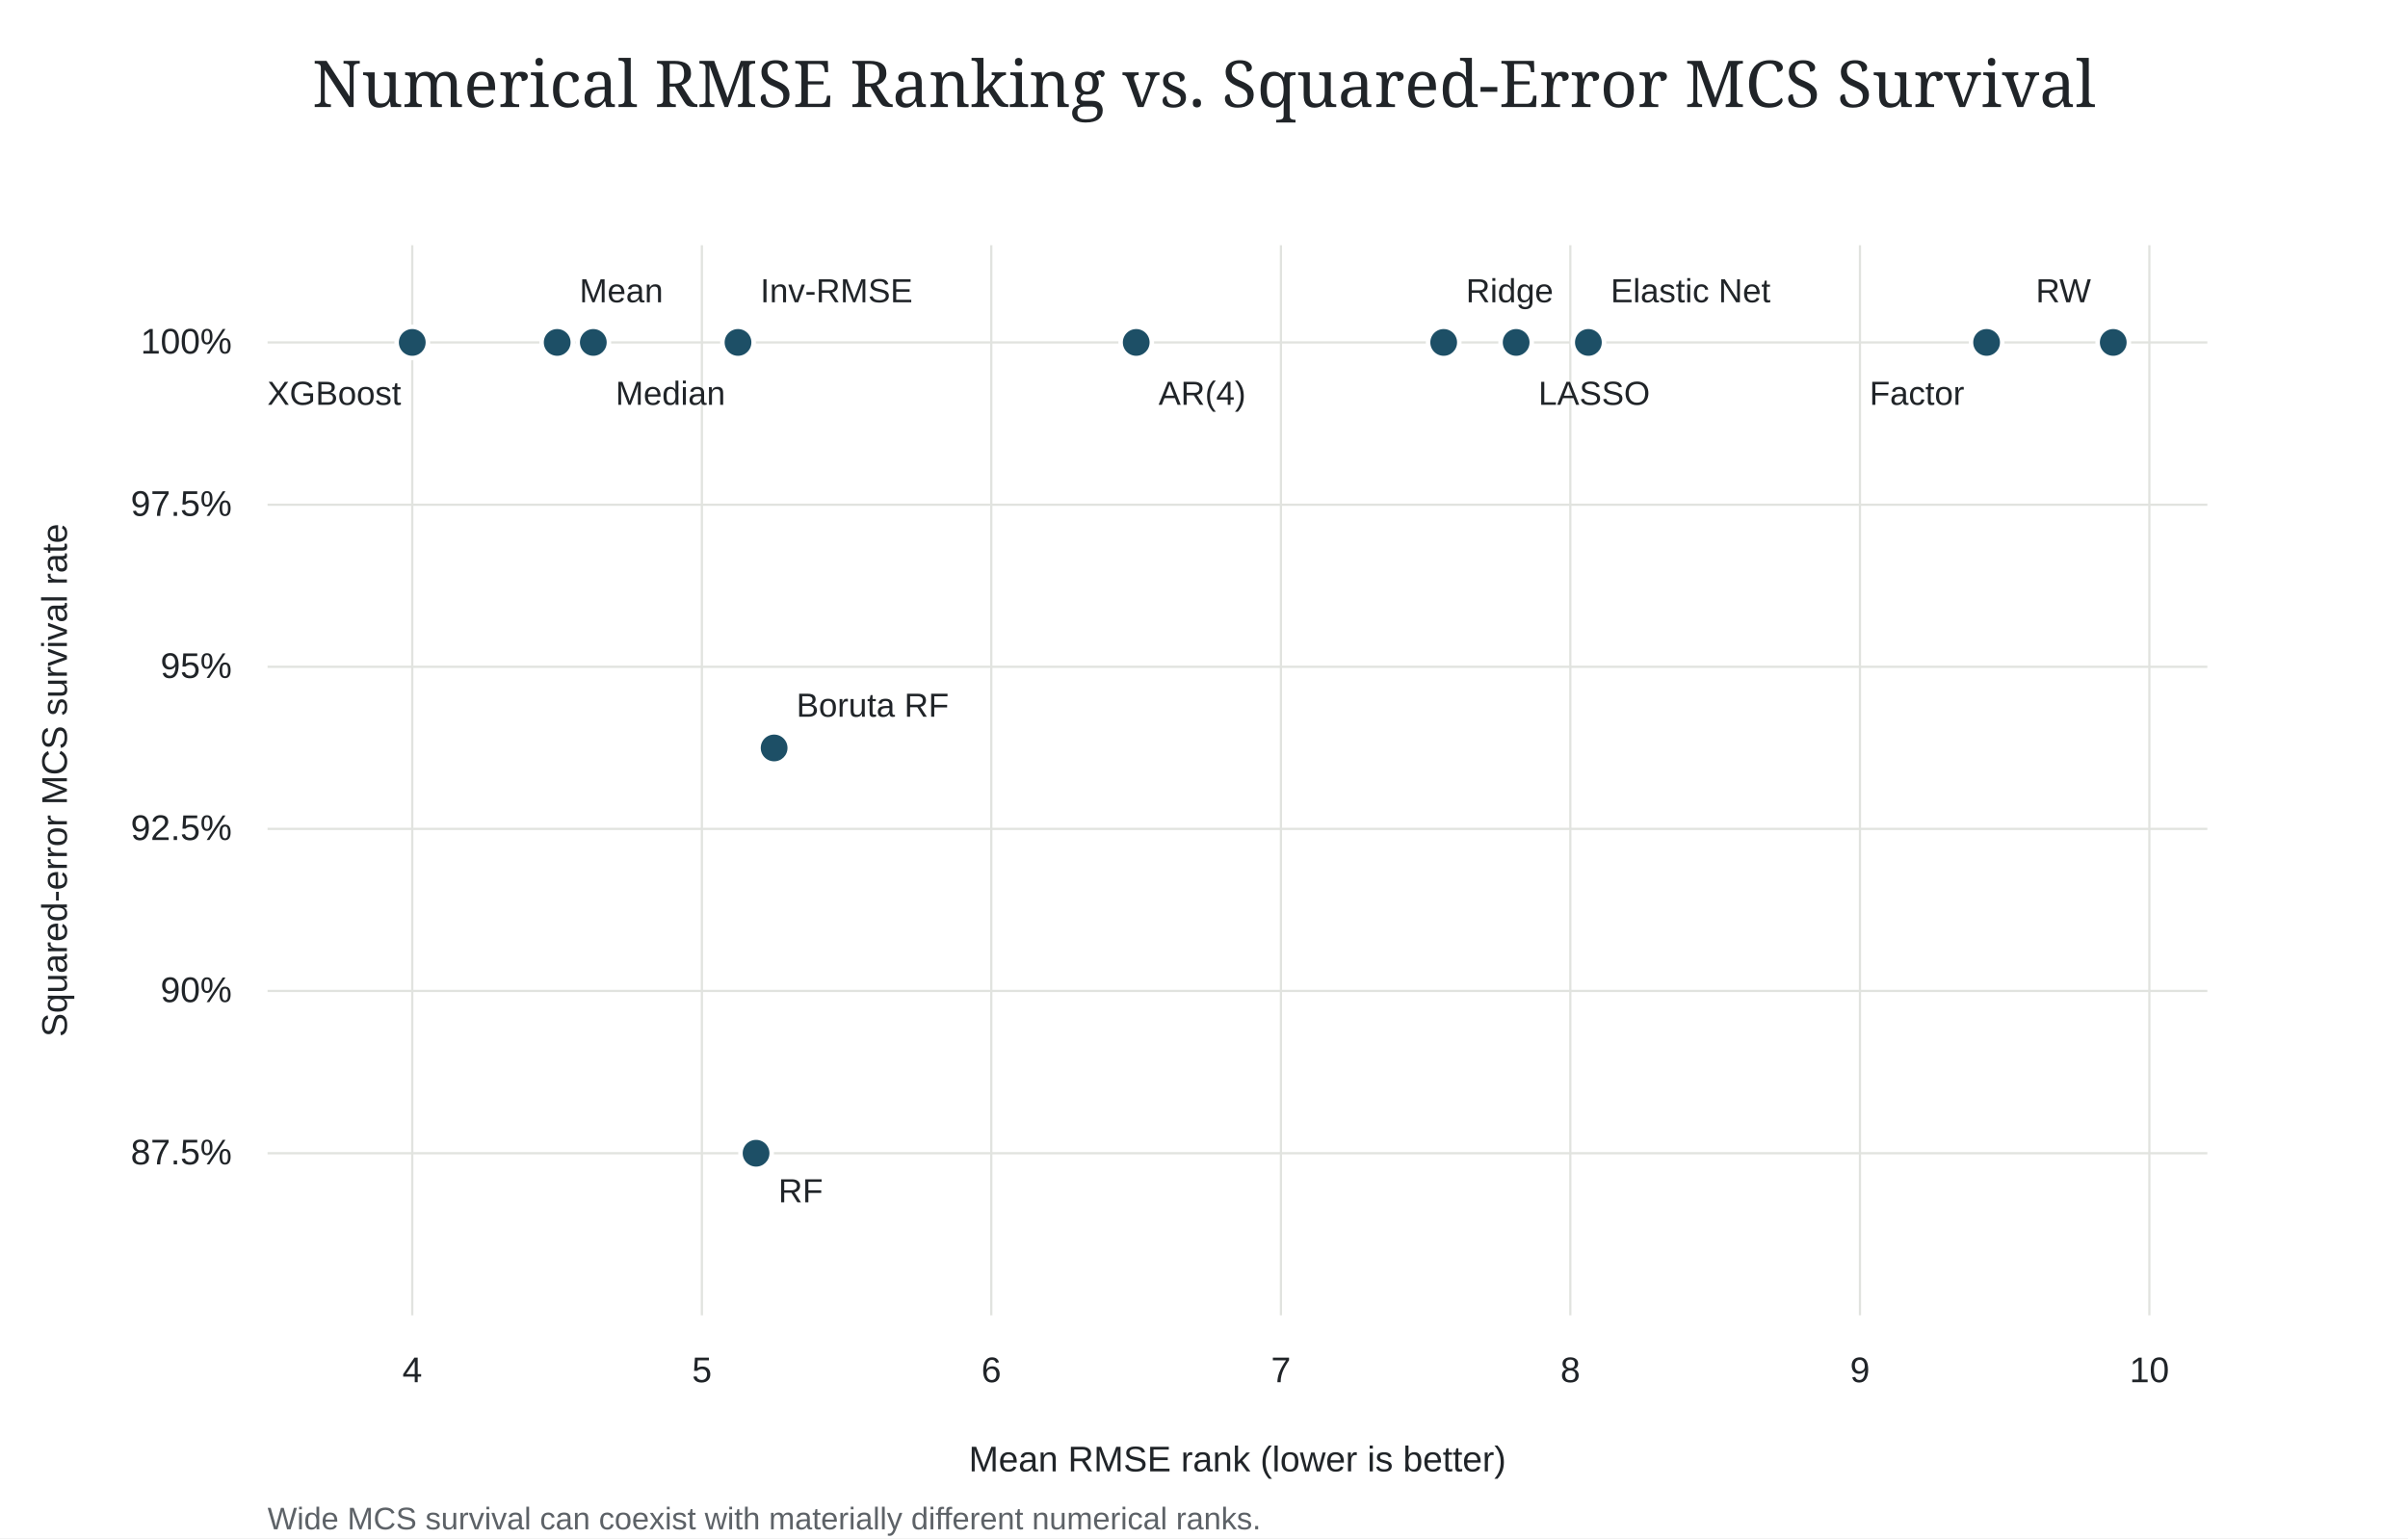
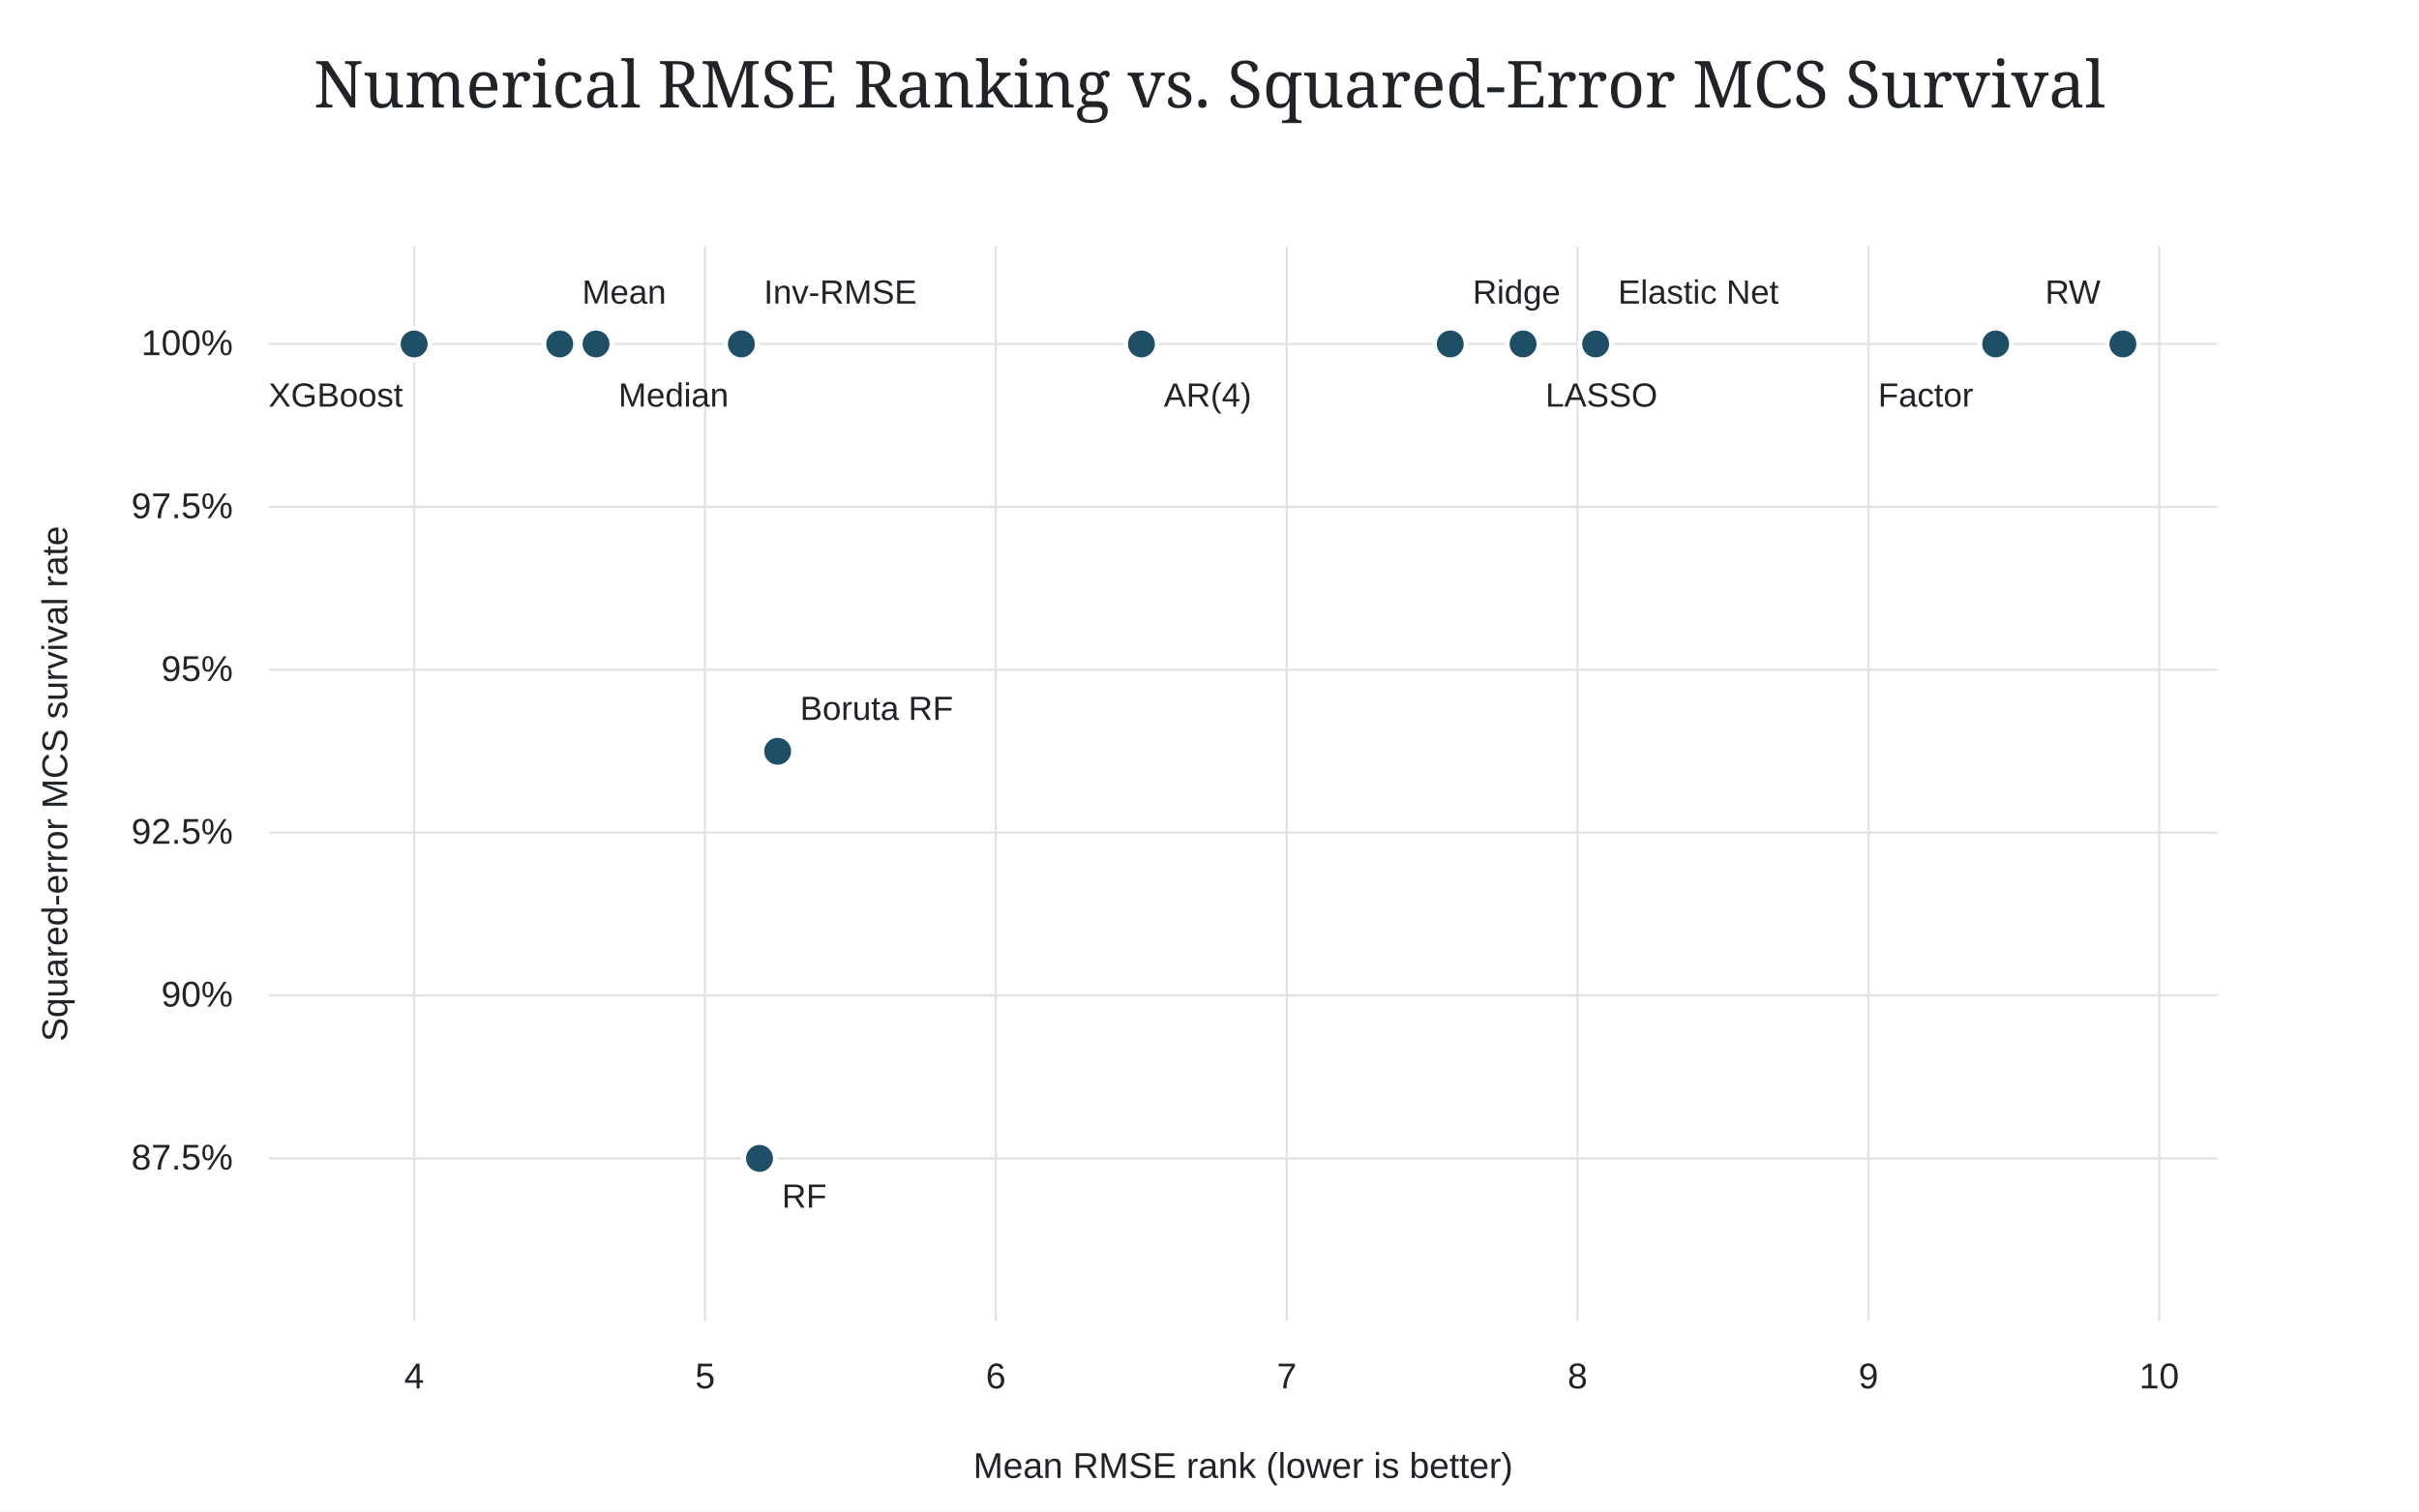
- <svg xmlns="http://www.w3.org/2000/svg" viewBox="0 0 1080 690" role="img" aria-labelledby="title desc">
+ <svg xmlns="http://www.w3.org/2000/svg" viewBox="0 0 1080 675" role="img" aria-labelledby="title desc">
  <rect width="100%" height="100%" fill="#fff" />
  <style>text{font-family:Arial,Helvetica,sans-serif;fill:#202428}.title{font-family:Georgia,serif;font-size:29px}.axis{font-size:16px}.label{font-size:15px}.note{font-size:14px;fill:#5d6267}.grid{stroke:#e1e3df;stroke-width:1}.pt{fill:#1d4f66;stroke:#fff;stroke-width:2}</style>
  <text class="title" x="540.0" y="48" text-anchor="middle">Numerical RMSE Ranking vs. Squared-Error MCS Survival</text>
  <line class="grid" x1="184.9" y1="110" x2="184.9" y2="590" />
  <text class="axis" x="184.9" y="620" text-anchor="middle">4</text>
  <line class="grid" x1="314.8" y1="110" x2="314.8" y2="590" />
  <text class="axis" x="314.8" y="620" text-anchor="middle">5</text>
  <line class="grid" x1="444.6" y1="110" x2="444.6" y2="590" />
  <text class="axis" x="444.6" y="620" text-anchor="middle">6</text>
  <line class="grid" x1="574.5" y1="110" x2="574.5" y2="590" />
  <text class="axis" x="574.5" y="620" text-anchor="middle">7</text>
  <line class="grid" x1="704.3" y1="110" x2="704.3" y2="590" />
  <text class="axis" x="704.3" y="620" text-anchor="middle">8</text>
  <line class="grid" x1="834.2" y1="110" x2="834.2" y2="590" />
  <text class="axis" x="834.2" y="620" text-anchor="middle">9</text>
  <line class="grid" x1="964.0" y1="110" x2="964.0" y2="590" />
  <text class="axis" x="964.0" y="620" text-anchor="middle">10</text>
  <line class="grid" x1="120" y1="517.3" x2="990" y2="517.3" />
  <text class="axis" x="104" y="522.3" text-anchor="end">87.5%</text>
  <line class="grid" x1="120" y1="444.5" x2="990" y2="444.5" />
  <text class="axis" x="104" y="449.5" text-anchor="end">90%</text>
  <line class="grid" x1="120" y1="371.8" x2="990" y2="371.8" />
  <text class="axis" x="104" y="376.8" text-anchor="end">92.5%</text>
  <line class="grid" x1="120" y1="299.1" x2="990" y2="299.1" />
  <text class="axis" x="104" y="304.1" text-anchor="end">95%</text>
  <line class="grid" x1="120" y1="226.4" x2="990" y2="226.4" />
  <text class="axis" x="104" y="231.4" text-anchor="end">97.5%</text>
  <line class="grid" x1="120" y1="153.6" x2="990" y2="153.6" />
  <text class="axis" x="104" y="158.6" text-anchor="end">100%</text>
  <circle class="pt" cx="184.9" cy="153.6" r="7" />
  <text class="label" x="179.9" y="181.6" text-anchor="end">XGBoost</text>
  <circle class="pt" cx="249.9" cy="153.6" r="7" />
  <text class="label" x="259.9" y="135.6" text-anchor="start">Mean</text>
  <circle class="pt" cx="266.1" cy="153.6" r="7" />
  <text class="label" x="276.1" y="181.6" text-anchor="start">Median</text>
  <circle class="pt" cx="331.0" cy="153.6" r="7" />
  <text class="label" x="341.0" y="135.6" text-anchor="start">Inv-RMSE</text>
  <circle class="pt" cx="339.1" cy="517.3" r="7" />
  <text class="label" x="349.1" y="539.3" text-anchor="start">RF</text>
  <circle class="pt" cx="347.2" cy="335.5" r="7" />
  <text class="label" x="357.2" y="321.5" text-anchor="start">Boruta RF</text>
  <circle class="pt" cx="509.6" cy="153.6" r="7" />
  <text class="label" x="519.6" y="181.6" text-anchor="start">AR(4)</text>
  <circle class="pt" cx="647.5" cy="153.6" r="7" />
  <text class="label" x="657.5" y="135.6" text-anchor="start">Ridge</text>
  <circle class="pt" cx="680.0" cy="153.6" r="7" />
  <text class="label" x="690.0" y="181.6" text-anchor="start">LASSO</text>
  <circle class="pt" cx="712.4" cy="153.6" r="7" />
  <text class="label" x="722.4" y="135.6" text-anchor="start">Elastic Net</text>
  <circle class="pt" cx="891.0" cy="153.6" r="7" />
  <text class="label" x="881.0" y="181.6" text-anchor="end">Factor</text>
  <circle class="pt" cx="947.8" cy="153.6" r="7" />
  <text class="label" x="937.8" y="135.6" text-anchor="end">RW</text>
  <text class="axis" x="555.0" y="660" text-anchor="middle">Mean RMSE rank (lower is better)</text>
  <text class="axis" transform="translate(30 350.0) rotate(-90)" text-anchor="middle">Squared-error MCS survival rate</text>
-   <text class="note" x="120" y="686">Wide MCS survival can coexist with materially different numerical ranks.</text>
</svg>
